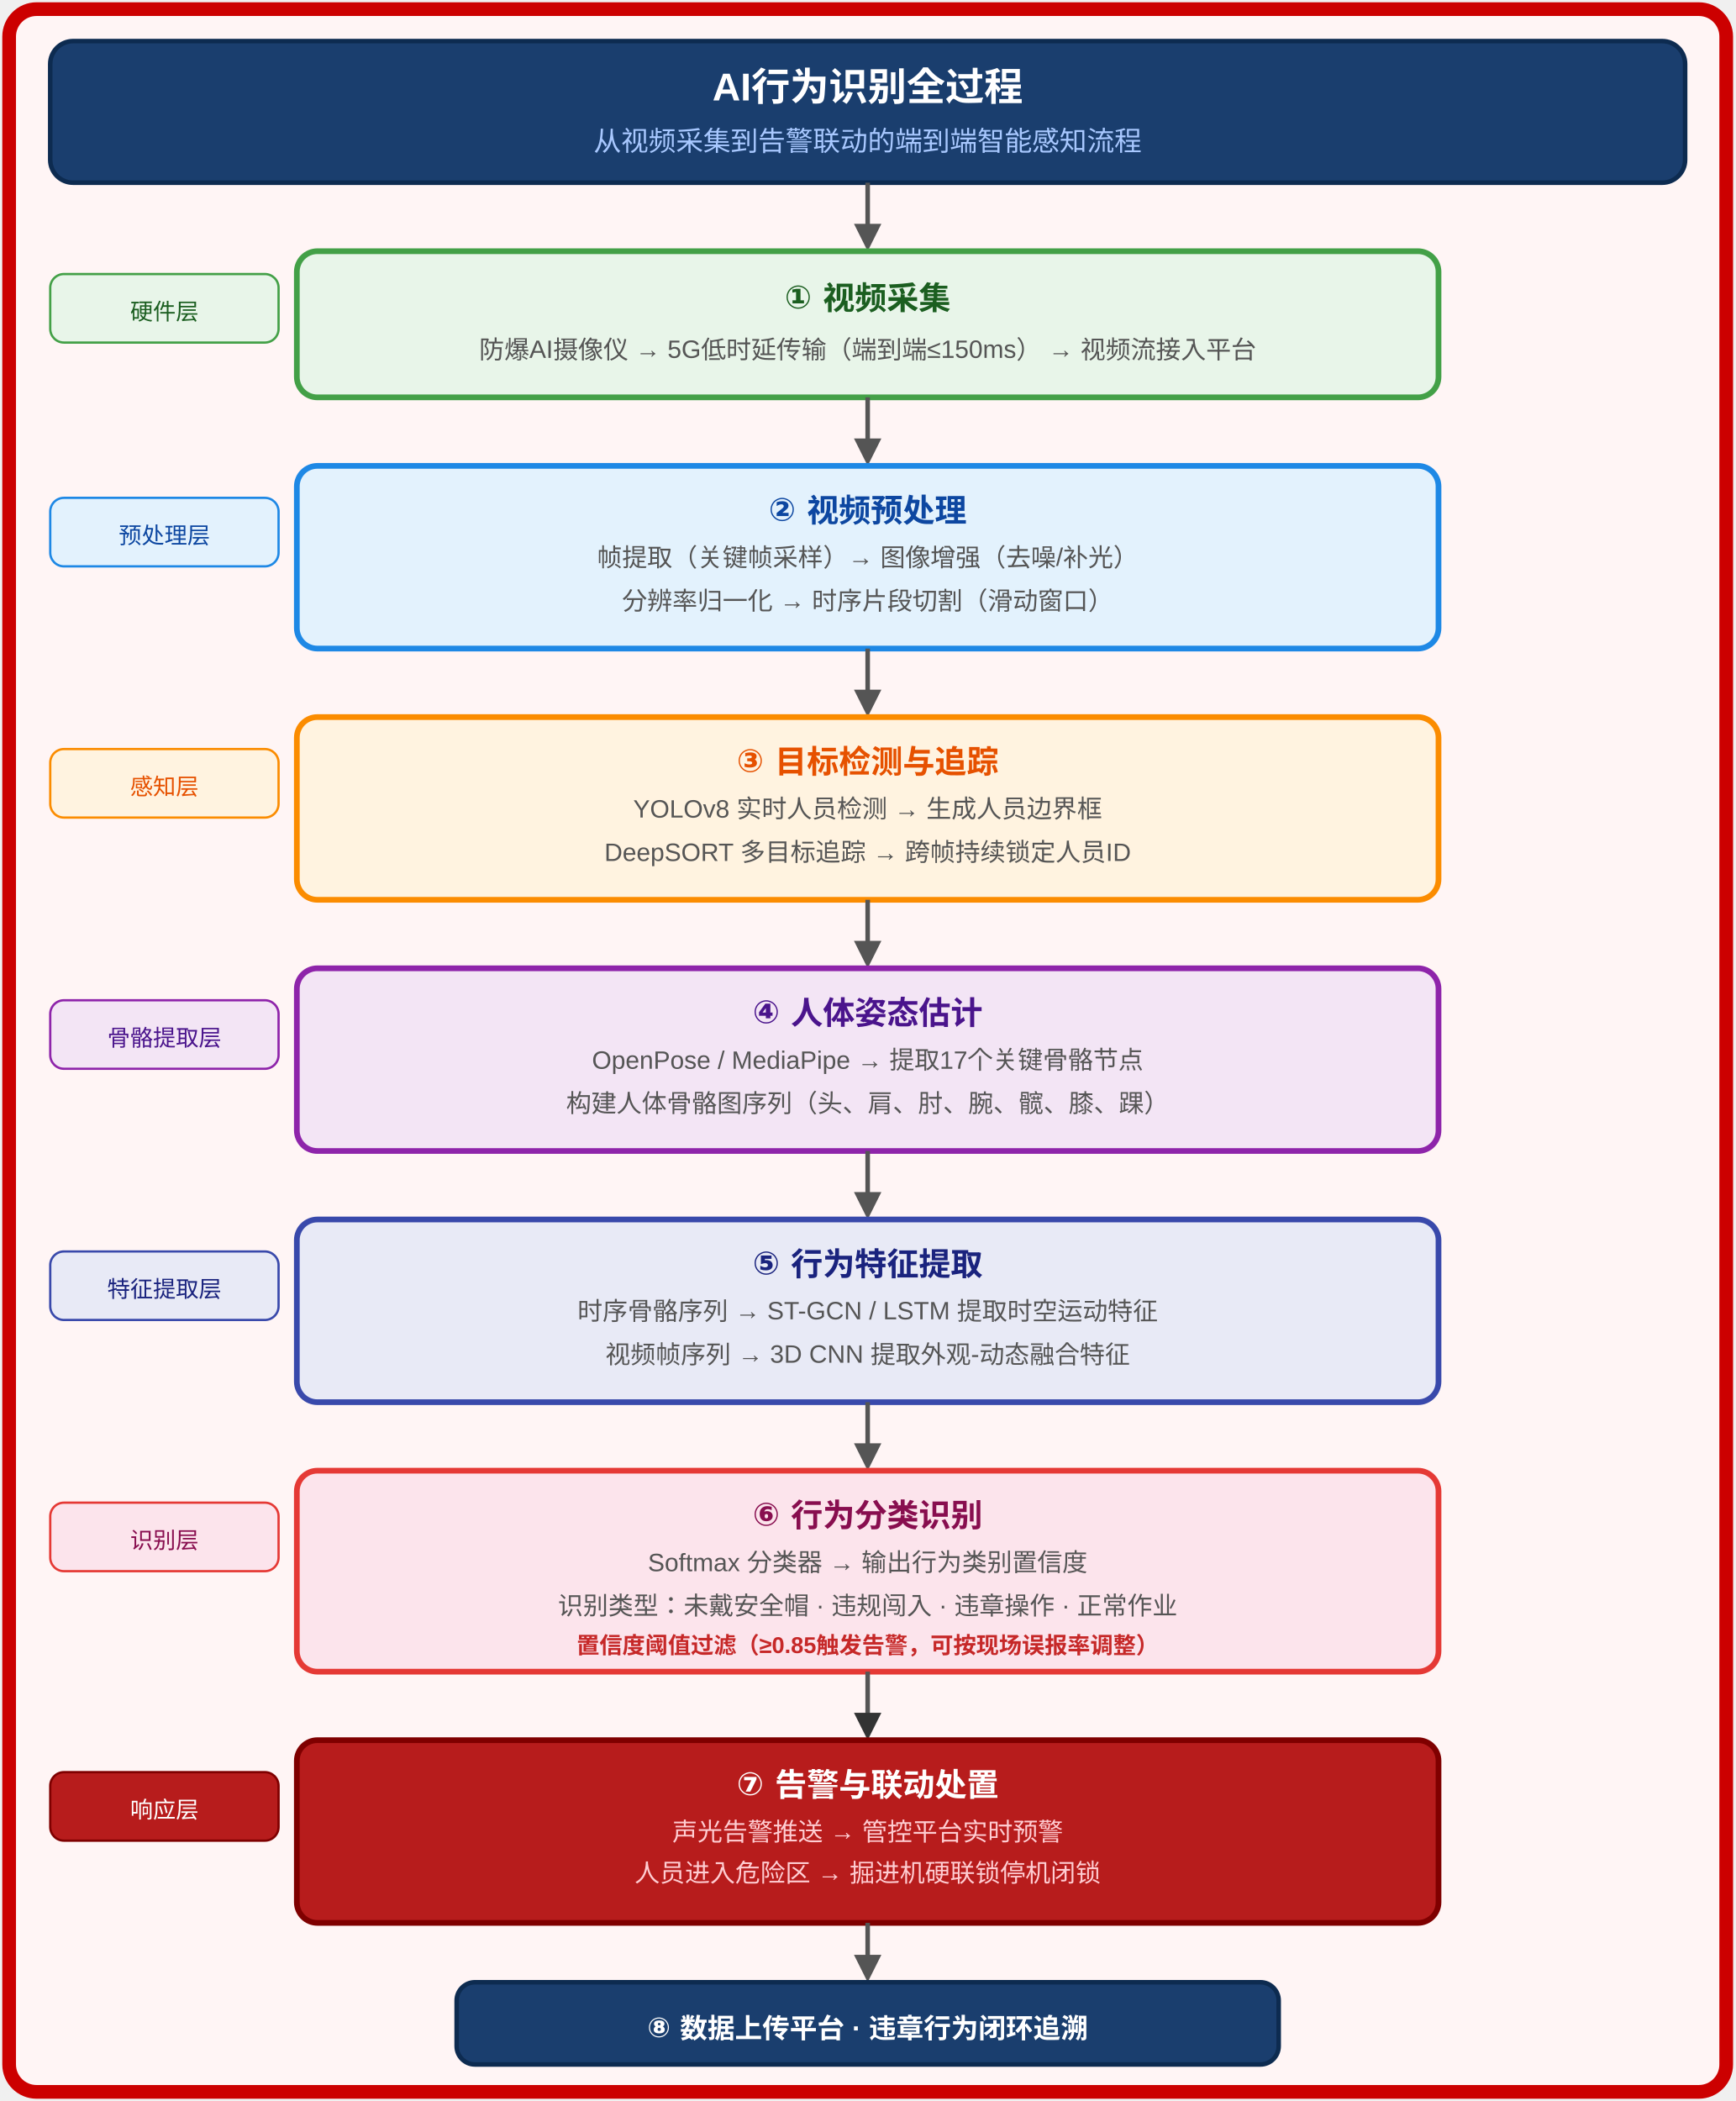
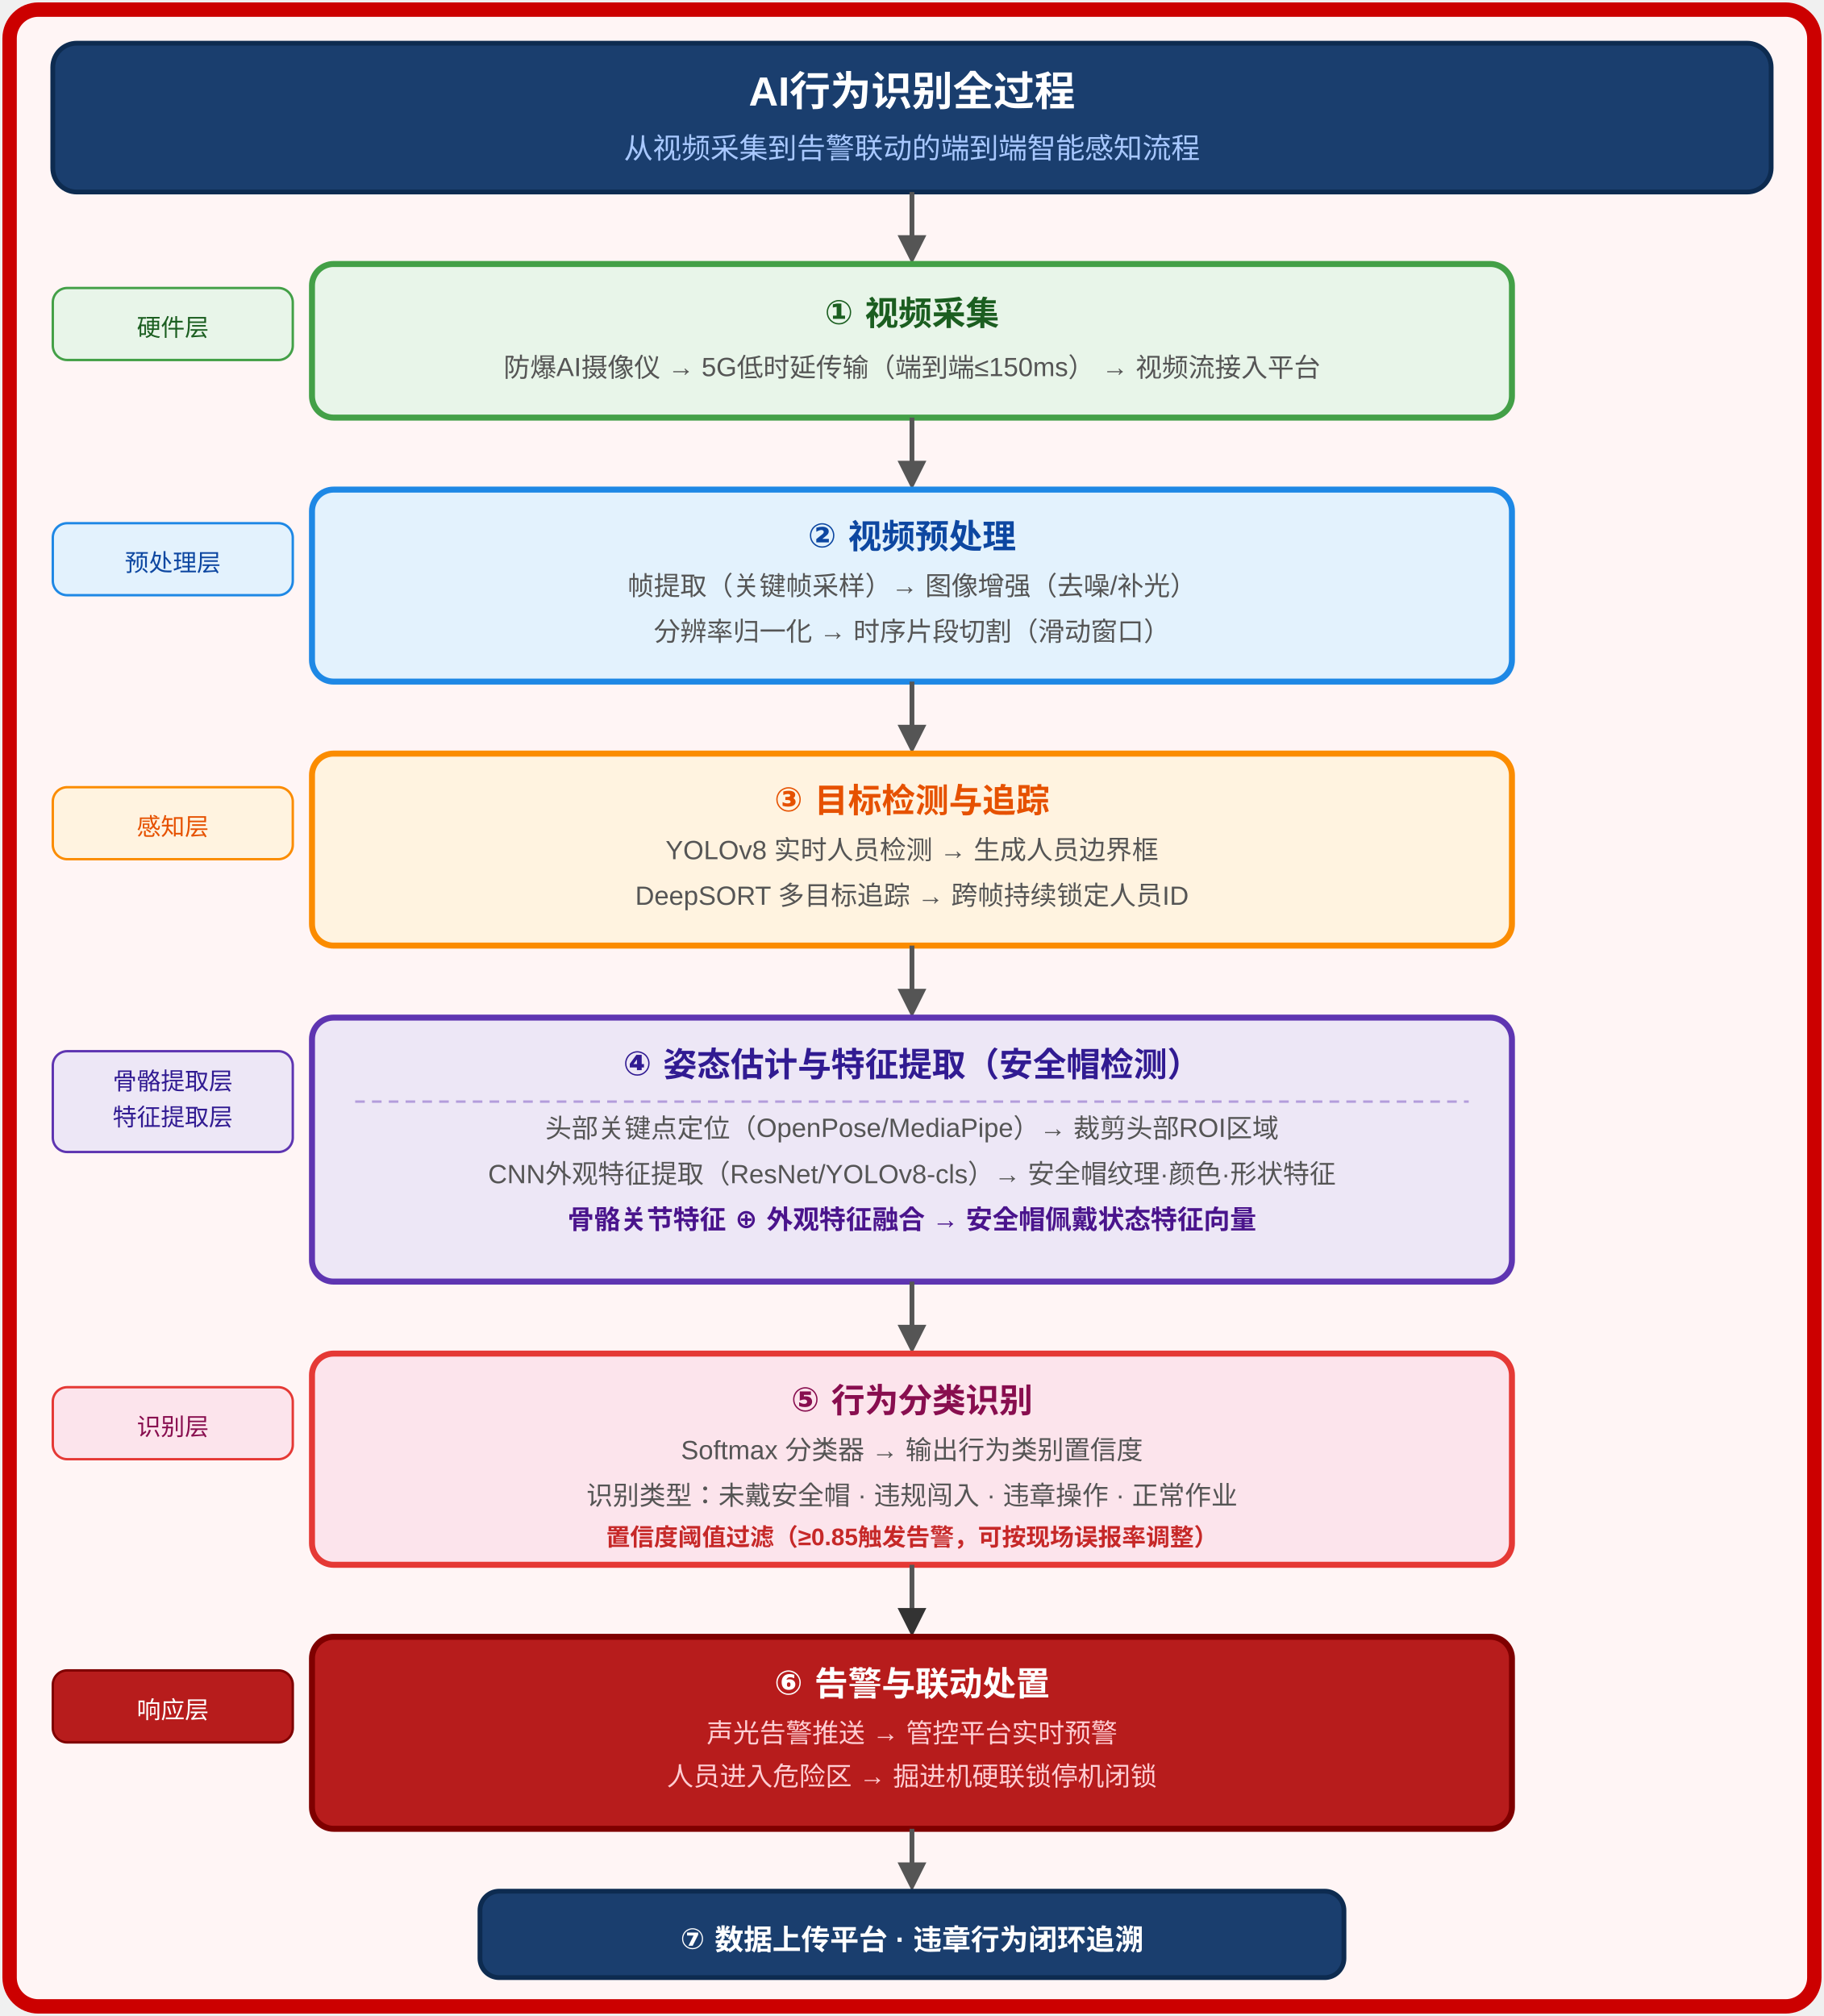
- <svg xmlns="http://www.w3.org/2000/svg" width="760" height="920" font-family="Microsoft YaHei, SimHei, Arial, sans-serif">
-   <rect x="4" y="4" width="752" height="912" rx="12" fill="#fff5f5" />
-   <rect x="4" y="4" width="752" height="912" rx="12" fill="none" stroke="#cc0000" stroke-width="6" />
+ <svg xmlns="http://www.w3.org/2000/svg" width="760" height="840" font-family="Microsoft YaHei, SimHei, Arial, sans-serif">
+   <rect x="4" y="4" width="752" height="832" rx="12" fill="#fff5f5" />
+   <rect x="4" y="4" width="752" height="832" rx="12" fill="none" stroke="#cc0000" stroke-width="6" />
  <rect x="22" y="18" width="716" height="62" rx="10" fill="#1a3e6e" stroke="#0d2b50" stroke-width="2" />
  <text x="380" y="44" text-anchor="middle" font-size="17" fill="white" font-weight="bold">AI行为识别全过程</text>
  <text x="380" y="66" text-anchor="middle" font-size="12" fill="#a8c8ff">从视频采集到告警联动的端到端智能感知流程</text>
  <line x1="380" y1="80" x2="380" y2="100" stroke="#555" stroke-width="2" />
  <polygon points="374,98 386,98 380,110" fill="#555" />
  <rect x="130" y="110" width="500" height="64" rx="9" fill="#e8f5e9" stroke="#43a047" stroke-width="2.5" />
  <text x="380" y="135" text-anchor="middle" font-size="14" fill="#1b5e20" font-weight="bold">① 视频采集</text>
  <text x="380" y="157" text-anchor="middle" font-size="11" fill="#555">防爆AI摄像仪 → 5G低时延传输（端到端≤150ms） → 视频流接入平台</text>
  <rect x="22" y="120" width="100" height="30" rx="6" fill="#e8f5e9" stroke="#43a047" stroke-width="1" />
  <text x="72" y="140" text-anchor="middle" font-size="10" fill="#1b5e20">硬件层</text>
  <line x1="380" y1="174" x2="380" y2="194" stroke="#555" stroke-width="2" />
  <polygon points="374,192 386,192 380,204" fill="#555" />
  <rect x="130" y="204" width="500" height="80" rx="9" fill="#e3f2fd" stroke="#1e88e5" stroke-width="2.5" />
  <text x="380" y="228" text-anchor="middle" font-size="14" fill="#0d47a1" font-weight="bold">② 视频预处理</text>
  <text x="380" y="248" text-anchor="middle" font-size="11" fill="#555">帧提取（关键帧采样）→ 图像增强（去噪/补光）</text>
  <text x="380" y="267" text-anchor="middle" font-size="11" fill="#555">分辨率归一化 → 时序片段切割（滑动窗口）</text>
  <rect x="22" y="218" width="100" height="30" rx="6" fill="#e3f2fd" stroke="#1e88e5" stroke-width="1" />
  <text x="72" y="238" text-anchor="middle" font-size="10" fill="#0d47a1">预处理层</text>
  <line x1="380" y1="284" x2="380" y2="304" stroke="#555" stroke-width="2" />
  <polygon points="374,302 386,302 380,314" fill="#555" />
  <rect x="130" y="314" width="500" height="80" rx="9" fill="#fff3e0" stroke="#fb8c00" stroke-width="2.5" />
  <text x="380" y="338" text-anchor="middle" font-size="14" fill="#e65100" font-weight="bold">③ 目标检测与追踪</text>
  <text x="380" y="358" text-anchor="middle" font-size="11" fill="#555">YOLOv8 实时人员检测 → 生成人员边界框</text>
  <text x="380" y="377" text-anchor="middle" font-size="11" fill="#555">DeepSORT 多目标追踪 → 跨帧持续锁定人员ID</text>
  <rect x="22" y="328" width="100" height="30" rx="6" fill="#fff3e0" stroke="#fb8c00" stroke-width="1" />
  <text x="72" y="348" text-anchor="middle" font-size="10" fill="#e65100">感知层</text>
  <line x1="380" y1="394" x2="380" y2="414" stroke="#555" stroke-width="2" />
  <polygon points="374,412 386,412 380,424" fill="#555" />
-   <rect x="130" y="424" width="500" height="80" rx="9" fill="#f3e5f5" stroke="#8e24aa" stroke-width="2.5" />
-   <text x="380" y="448" text-anchor="middle" font-size="14" fill="#4a148c" font-weight="bold">④ 人体姿态估计</text>
-   <text x="380" y="468" text-anchor="middle" font-size="11" fill="#555">OpenPose / MediaPipe → 提取17个关键骨骼节点</text>
-   <text x="380" y="487" text-anchor="middle" font-size="11" fill="#555">构建人体骨骼图序列（头、肩、肘、腕、髋、膝、踝）</text>
-   <rect x="22" y="438" width="100" height="30" rx="6" fill="#f3e5f5" stroke="#8e24aa" stroke-width="1" />
-   <text x="72" y="458" text-anchor="middle" font-size="10" fill="#4a148c">骨骼提取层</text>
-   <line x1="380" y1="504" x2="380" y2="524" stroke="#555" stroke-width="2" />
-   <polygon points="374,522 386,522 380,534" fill="#555" />
-   <rect x="130" y="534" width="500" height="80" rx="9" fill="#e8eaf6" stroke="#3949ab" stroke-width="2.5" />
-   <text x="380" y="558" text-anchor="middle" font-size="14" fill="#1a237e" font-weight="bold">⑤ 行为特征提取</text>
-   <text x="380" y="578" text-anchor="middle" font-size="11" fill="#555">时序骨骼序列 → ST-GCN / LSTM 提取时空运动特征</text>
-   <text x="380" y="597" text-anchor="middle" font-size="11" fill="#555">视频帧序列 → 3D CNN 提取外观-动态融合特征</text>
-   <rect x="22" y="548" width="100" height="30" rx="6" fill="#e8eaf6" stroke="#3949ab" stroke-width="1" />
-   <text x="72" y="568" text-anchor="middle" font-size="10" fill="#1a237e">特征提取层</text>
-   <line x1="380" y1="614" x2="380" y2="634" stroke="#555" stroke-width="2" />
-   <polygon points="374,632 386,632 380,644" fill="#555" />
-   <rect x="130" y="644" width="500" height="88" rx="9" fill="#fce4ec" stroke="#e53935" stroke-width="2.5" />
-   <text x="380" y="668" text-anchor="middle" font-size="14" fill="#880e4f" font-weight="bold">⑥ 行为分类识别</text>
-   <text x="380" y="688" text-anchor="middle" font-size="11" fill="#555">Softmax 分类器 → 输出行为类别置信度</text>
-   <text x="380" y="707" text-anchor="middle" font-size="11" fill="#555">识别类型：未戴安全帽 · 违规闯入 · 违章操作 · 正常作业</text>
-   <text x="380" y="724" text-anchor="middle" font-size="10" fill="#c62828" font-weight="bold">置信度阈值过滤（≥0.85触发告警，可按现场误报率调整）</text>
-   <rect x="22" y="658" width="100" height="30" rx="6" fill="#fce4ec" stroke="#e53935" stroke-width="1" />
-   <text x="72" y="678" text-anchor="middle" font-size="10" fill="#880e4f">识别层</text>
-   <line x1="380" y1="732" x2="380" y2="752" stroke="#555" stroke-width="2" />
-   <polygon points="374,750 386,750 380,762" fill="#333" />
-   <rect x="130" y="762" width="500" height="80" rx="9" fill="#b71c1c" stroke="#7f0000" stroke-width="2.5" />
-   <text x="380" y="786" text-anchor="middle" font-size="14" fill="white" font-weight="bold">⑦ 告警与联动处置</text>
-   <text x="380" y="806" text-anchor="middle" font-size="11" fill="#ffcdd2">声光告警推送 → 管控平台实时预警</text>
-   <text x="380" y="824" text-anchor="middle" font-size="11" fill="#ffcdd2">人员进入危险区 → 掘进机硬联锁停机闭锁</text>
-   <rect x="22" y="776" width="100" height="30" rx="6" fill="#b71c1c" stroke="#7f0000" stroke-width="1" />
-   <text x="72" y="796" text-anchor="middle" font-size="10" fill="white">响应层</text>
-   <line x1="380" y1="842" x2="380" y2="858" stroke="#555" stroke-width="2" />
-   <polygon points="374,856 386,856 380,868" fill="#555" />
-   <rect x="200" y="868" width="360" height="36" rx="8" fill="#1a3e6e" stroke="#0d2b50" stroke-width="2" />
-   <text x="380" y="892" text-anchor="middle" font-size="12" fill="white" font-weight="bold">⑧ 数据上传平台 · 违章行为闭环追溯</text>
+   <rect x="130" y="424" width="500" height="110" rx="9" fill="#ede7f6" stroke="#5e35b1" stroke-width="2.5" />
+   <text x="380" y="448" text-anchor="middle" font-size="14" fill="#311b92" font-weight="bold">④ 姿态估计与特征提取（安全帽检测）</text>
+   <line x1="148" y1="459" x2="612" y2="459" stroke="#b39ddb" stroke-width="1" stroke-dasharray="4,3" />
+   <text x="380" y="474" text-anchor="middle" font-size="11" fill="#555">头部关键点定位（OpenPose/MediaPipe）→ 裁剪头部ROI区域</text>
+   <text x="380" y="493" text-anchor="middle" font-size="11" fill="#555">CNN外观特征提取（ResNet/YOLOv8-cls）→ 安全帽纹理·颜色·形状特征</text>
+   <text x="380" y="512" text-anchor="middle" font-size="11" fill="#4a148c" font-weight="bold">骨骼关节特征 ⊕ 外观特征融合 → 安全帽佩戴状态特征向量</text>
+   <rect x="22" y="438" width="100" height="42" rx="6" fill="#ede7f6" stroke="#5e35b1" stroke-width="1" />
+   <text x="72" y="454" text-anchor="middle" font-size="10" fill="#311b92">骨骼提取层</text>
+   <text x="72" y="469" text-anchor="middle" font-size="10" fill="#311b92">特征提取层</text>
+   <line x1="380" y1="534" x2="380" y2="554" stroke="#555" stroke-width="2" />
+   <polygon points="374,552 386,552 380,564" fill="#555" />
+   <rect x="130" y="564" width="500" height="88" rx="9" fill="#fce4ec" stroke="#e53935" stroke-width="2.5" />
+   <text x="380" y="588" text-anchor="middle" font-size="14" fill="#880e4f" font-weight="bold">⑤ 行为分类识别</text>
+   <text x="380" y="608" text-anchor="middle" font-size="11" fill="#555">Softmax 分类器 → 输出行为类别置信度</text>
+   <text x="380" y="627" text-anchor="middle" font-size="11" fill="#555">识别类型：未戴安全帽 · 违规闯入 · 违章操作 · 正常作业</text>
+   <text x="380" y="644" text-anchor="middle" font-size="10" fill="#c62828" font-weight="bold">置信度阈值过滤（≥0.85触发告警，可按现场误报率调整）</text>
+   <rect x="22" y="578" width="100" height="30" rx="6" fill="#fce4ec" stroke="#e53935" stroke-width="1" />
+   <text x="72" y="598" text-anchor="middle" font-size="10" fill="#880e4f">识别层</text>
+   <line x1="380" y1="652" x2="380" y2="672" stroke="#555" stroke-width="2" />
+   <polygon points="374,670 386,670 380,682" fill="#333" />
+   <rect x="130" y="682" width="500" height="80" rx="9" fill="#b71c1c" stroke="#7f0000" stroke-width="2.5" />
+   <text x="380" y="706" text-anchor="middle" font-size="14" fill="white" font-weight="bold">⑥ 告警与联动处置</text>
+   <text x="380" y="726" text-anchor="middle" font-size="11" fill="#ffcdd2">声光告警推送 → 管控平台实时预警</text>
+   <text x="380" y="744" text-anchor="middle" font-size="11" fill="#ffcdd2">人员进入危险区 → 掘进机硬联锁停机闭锁</text>
+   <rect x="22" y="696" width="100" height="30" rx="6" fill="#b71c1c" stroke="#7f0000" stroke-width="1" />
+   <text x="72" y="716" text-anchor="middle" font-size="10" fill="white">响应层</text>
+   <line x1="380" y1="762" x2="380" y2="778" stroke="#555" stroke-width="2" />
+   <polygon points="374,776 386,776 380,788" fill="#555" />
+   <rect x="200" y="788" width="360" height="36" rx="8" fill="#1a3e6e" stroke="#0d2b50" stroke-width="2" />
+   <text x="380" y="812" text-anchor="middle" font-size="12" fill="white" font-weight="bold">⑦ 数据上传平台 · 违章行为闭环追溯</text>
</svg>
